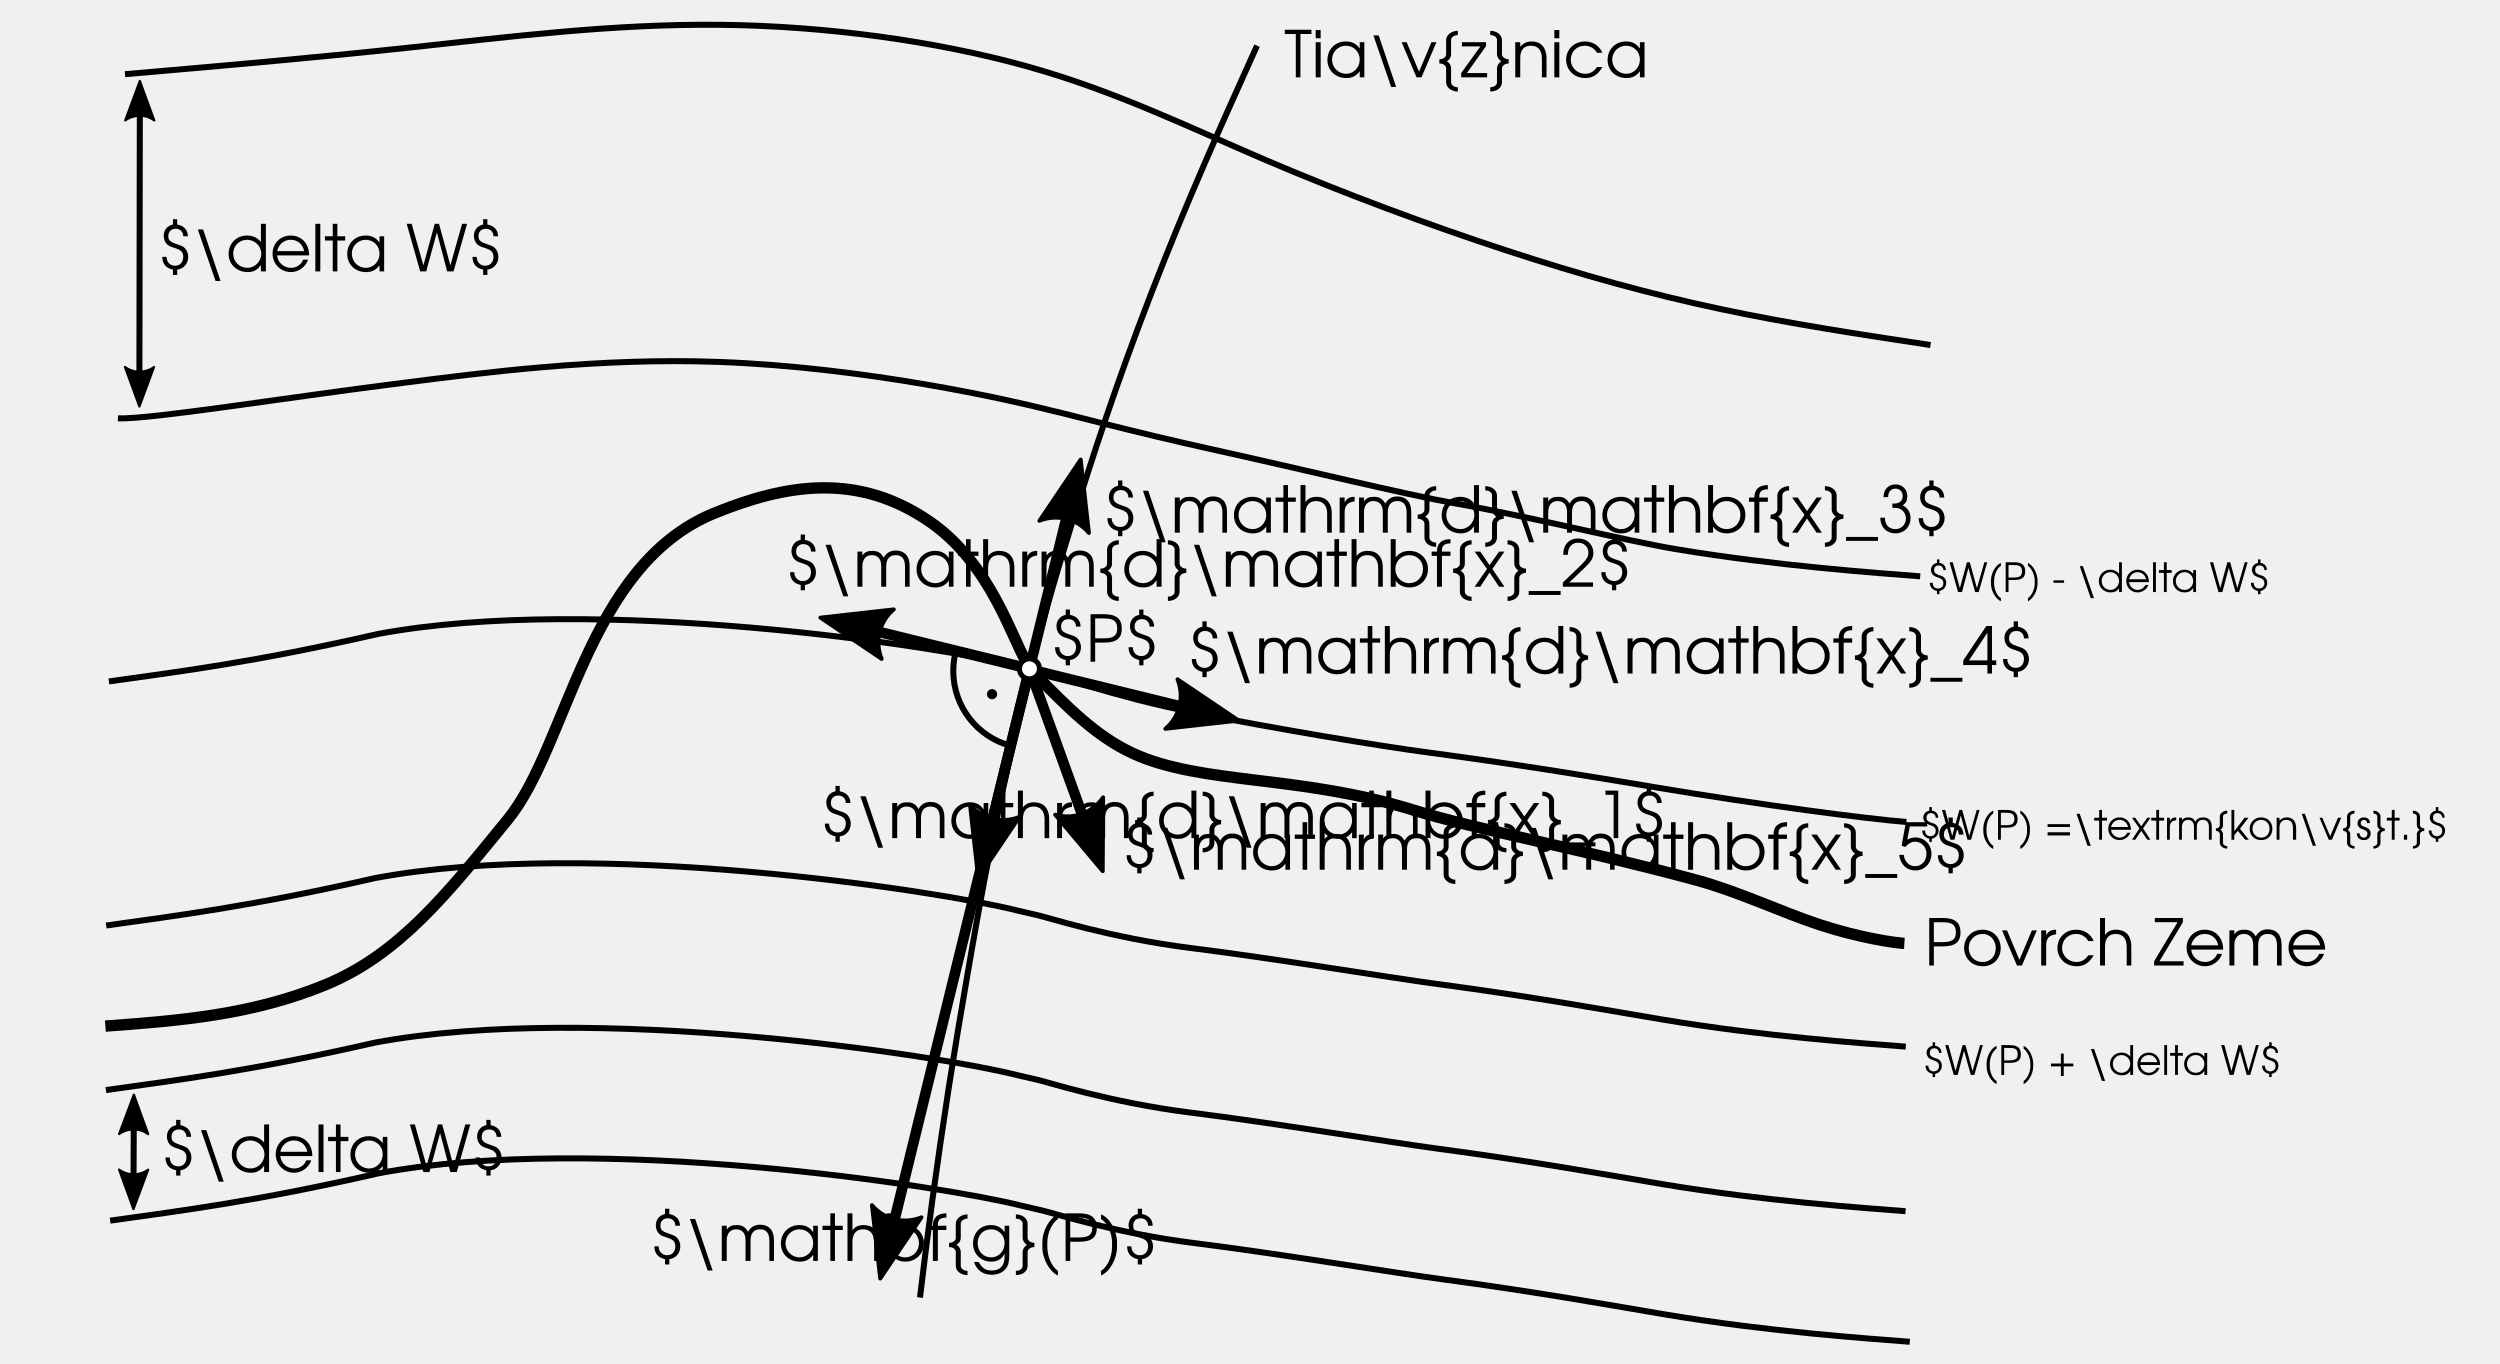
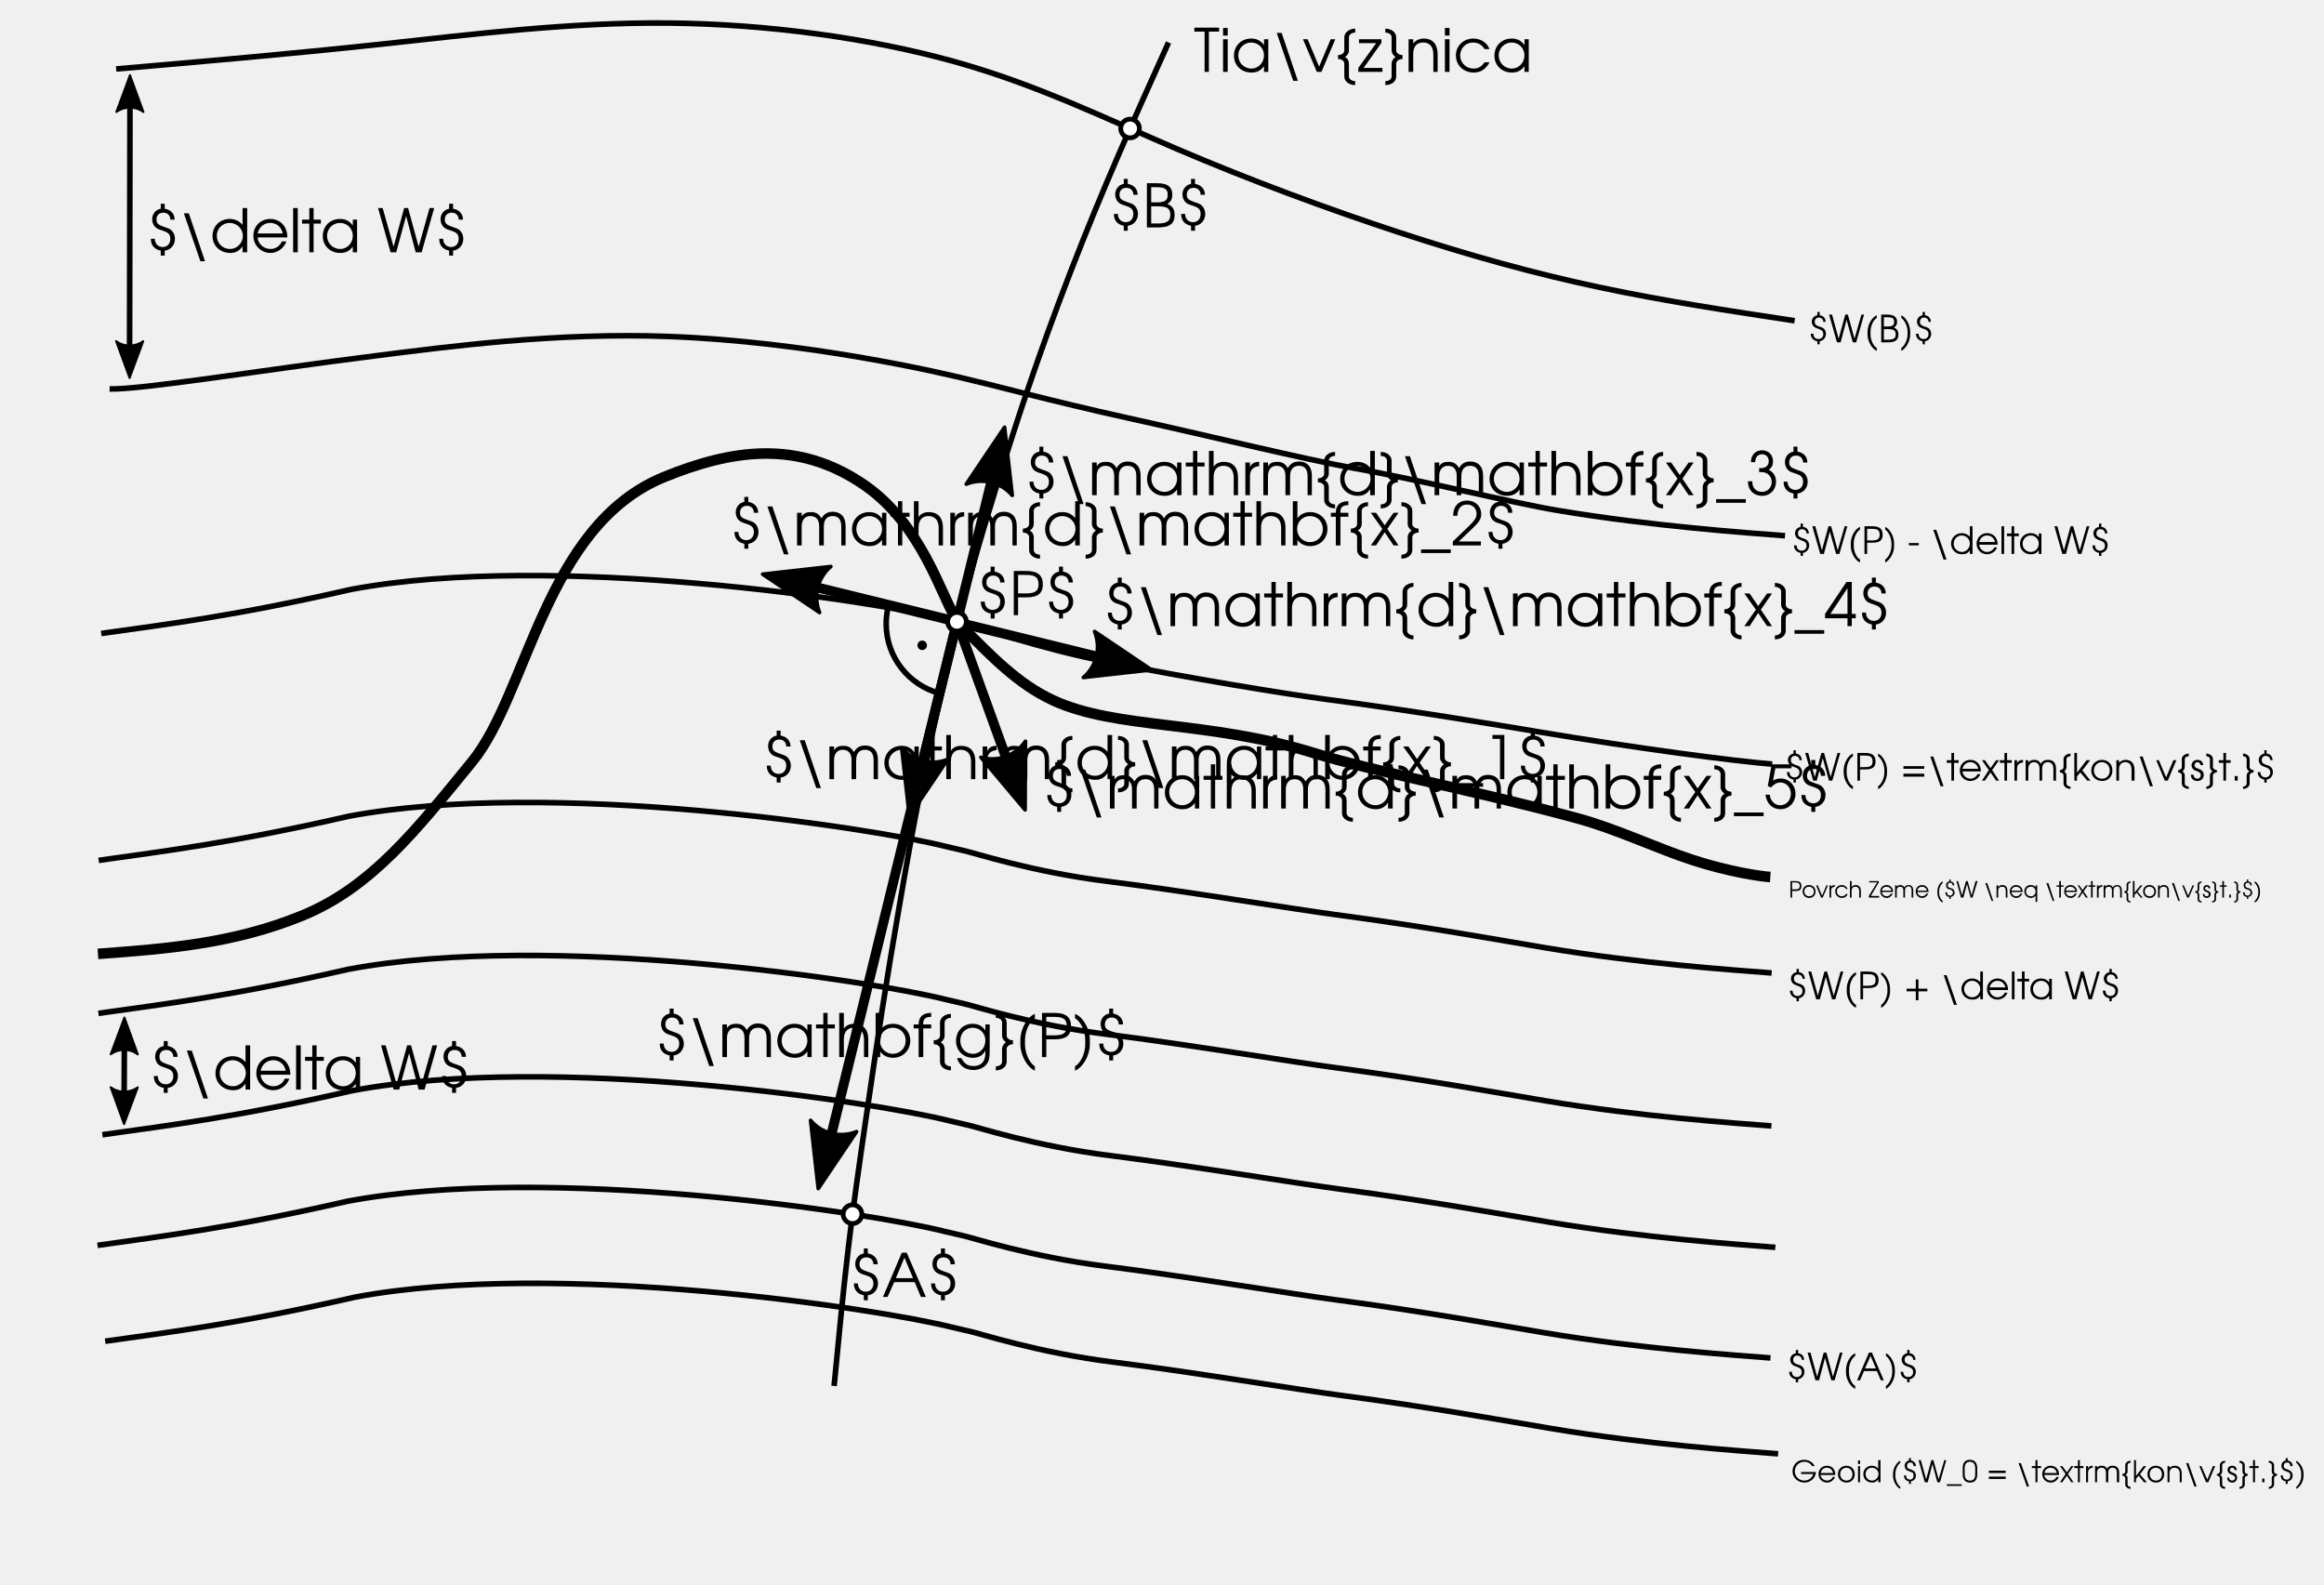
- <svg xmlns="http://www.w3.org/2000/svg" xmlns:ns1="http://www.openswatchbook.org/uri/2009/osb" width="110mm" height="60mm" viewBox="0 0 110 60" version="1.1" id="svg8">
+ <svg xmlns="http://www.w3.org/2000/svg" xmlns:ns1="http://www.openswatchbook.org/uri/2009/osb" width="110mm" height="75mm" viewBox="0 0 110 75" version="1.1" id="svg8">
  <defs id="defs2">
    <marker style="overflow:visible" id="marker7396" refX="0" refY="0" orient="auto">
      <path transform="scale(-0.6)" d="M 8.719,4.034 -2.207,0.016 8.719,-4.002 c -1.745,2.372 -1.735,5.617 -6e-7,8.035 z" style="fill:#000000;fill-opacity:1;fill-rule:evenodd;stroke:#000000;stroke-width:0.625;stroke-linejoin:round;stroke-opacity:1" id="path7394" />
    </marker>
    <marker style="overflow:visible" id="marker7240" refX="0" refY="0" orient="auto">
      <path transform="scale(-0.6)" d="M 8.719,4.034 -2.207,0.016 8.719,-4.002 c -1.745,2.372 -1.735,5.617 -6e-7,8.035 z" style="fill:#000000;fill-opacity:1;fill-rule:evenodd;stroke:#000000;stroke-width:0.625;stroke-linejoin:round;stroke-opacity:1" id="path7238" />
    </marker>
    <marker style="overflow:visible" id="marker6020" refX="0" refY="0" orient="auto">
      <path transform="scale(-0.6)" d="M 8.719,4.034 -2.207,0.016 8.719,-4.002 c -1.745,2.372 -1.735,5.617 -6e-7,8.035 z" style="fill:#000000;fill-opacity:1;fill-rule:evenodd;stroke:#000000;stroke-width:0.625;stroke-linejoin:round;stroke-opacity:1" id="path6018" />
    </marker>
    <marker style="overflow:visible" id="marker5610" refX="0" refY="0" orient="auto">
      <path transform="scale(-0.6)" d="M 8.719,4.034 -2.207,0.016 8.719,-4.002 c -1.745,2.372 -1.735,5.617 -6e-7,8.035 z" style="fill:#000000;fill-opacity:1;fill-rule:evenodd;stroke:#000000;stroke-width:0.625;stroke-linejoin:round;stroke-opacity:1" id="path5608" />
    </marker>
    <marker style="overflow:visible" id="marker3252" refX="0" refY="0" orient="auto">
      <path transform="scale(-0.6)" d="M 8.719,4.034 -2.207,0.016 8.719,-4.002 c -1.745,2.372 -1.735,5.617 -6e-7,8.035 z" style="fill:#000000;fill-opacity:1;fill-rule:evenodd;stroke:#000000;stroke-width:0.625;stroke-linejoin:round;stroke-opacity:1" id="path3250" />
    </marker>
    <marker style="overflow:visible" id="marker2928" refX="0" refY="0" orient="auto">
      <path transform="scale(-0.6)" d="M 8.719,4.034 -2.207,0.016 8.719,-4.002 c -1.745,2.372 -1.735,5.617 -6e-7,8.035 z" style="fill:#000000;fill-opacity:1;fill-rule:evenodd;stroke:#000000;stroke-width:0.625;stroke-linejoin:round;stroke-opacity:1" id="path2926" />
    </marker>
    <marker style="overflow:visible" id="marker2288" refX="0" refY="0" orient="auto">
      <path transform="scale(-0.6)" d="M 8.719,4.034 -2.207,0.016 8.719,-4.002 c -1.745,2.372 -1.735,5.617 -6e-7,8.035 z" style="fill:#000000;fill-opacity:1;fill-rule:evenodd;stroke:#000000;stroke-width:0.625;stroke-linejoin:round;stroke-opacity:1" id="path2286" />
    </marker>
    <marker style="overflow:visible" id="marker3632" refX="0" refY="0" orient="auto">
      <path transform="scale(0.6)" d="M 8.719,4.034 -2.207,0.016 8.719,-4.002 c -1.745,2.372 -1.735,5.617 -6e-7,8.035 z" style="fill:#000000;fill-opacity:1;fill-rule:evenodd;stroke:#000000;stroke-width:0.625;stroke-linejoin:round;stroke-opacity:1" id="path3630" />
    </marker>
    <marker style="overflow:visible" id="marker2202" refX="0" refY="0" orient="auto">
      <path transform="scale(-0.6)" d="M 8.719,4.034 -2.207,0.016 8.719,-4.002 c -1.745,2.372 -1.735,5.617 -6e-7,8.035 z" style="fill:#000000;fill-opacity:1;fill-rule:evenodd;stroke:#000000;stroke-width:0.625;stroke-linejoin:round;stroke-opacity:1" id="path2200" />
    </marker>
    <linearGradient id="linearGradient1205" ns1:paint="solid">
      <stop style="stop-color:#000000;stop-opacity:1;" offset="0" id="stop1203" />
    </linearGradient>
    <marker style="overflow:visible" id="marker3811" refX="0" refY="0" orient="auto">
      <path transform="scale(-0.6)" d="M 8.719,4.034 -2.207,0.016 8.719,-4.002 c -1.745,2.372 -1.735,5.617 -6e-7,8.035 z" style="fill:#000000;fill-opacity:1;fill-rule:evenodd;stroke:#000000;stroke-width:0.625;stroke-linejoin:round;stroke-opacity:1" id="path3809" />
    </marker>
    <marker style="overflow:visible" id="Arrow1Mstart" refX="0" refY="0" orient="auto">
      <path transform="matrix(0.4,0,0,0.4,4,0)" style="fill:#000000;fill-opacity:1;fill-rule:evenodd;stroke:#000000;stroke-width:1pt;stroke-opacity:1" d="M 0,0 5,-5 -12.5,0 5,5 Z" id="path2093" />
    </marker>
    <marker style="overflow:visible" id="marker1847" refX="0" refY="0" orient="auto">
      <path transform="scale(-0.6)" d="M 8.719,4.034 -2.207,0.016 8.719,-4.002 c -1.745,2.372 -1.735,5.617 -6e-7,8.035 z" style="fill:#000000;fill-opacity:1;fill-rule:evenodd;stroke:#000000;stroke-width:0.625;stroke-linejoin:round;stroke-opacity:1" id="path1845" />
    </marker>
    <marker style="overflow:visible" id="Arrow2Mstart" refX="0" refY="0" orient="auto">
      <path transform="scale(0.6)" d="M 8.719,4.034 -2.207,0.016 8.719,-4.002 c -1.745,2.372 -1.735,5.617 -6e-7,8.035 z" style="fill:#000000;fill-opacity:1;fill-rule:evenodd;stroke:#000000;stroke-width:0.625;stroke-linejoin:round;stroke-opacity:1" id="path891" />
    </marker>
    <marker style="overflow:visible" id="marker1347" refX="0" refY="0" orient="auto">
      <path transform="matrix(-0.8,0,0,-0.8,-10,0)" style="fill:#000000;fill-opacity:1;fill-rule:evenodd;stroke:#000000;stroke-width:1pt;stroke-opacity:1" d="M 0,0 5,-5 -12.5,0 5,5 Z" id="path1345" />
    </marker>
    <marker style="overflow:visible" id="marker1259" refX="0" refY="0" orient="auto">
      <path transform="scale(-0.6)" d="M 8.719,4.034 -2.207,0.016 8.719,-4.002 c -1.745,2.372 -1.735,5.617 -6e-7,8.035 z" style="fill:#000000;fill-opacity:1;fill-rule:evenodd;stroke:#000000;stroke-width:0.625;stroke-linejoin:round;stroke-opacity:1" id="path1257" />
    </marker>
    <marker style="overflow:visible" id="Arrow2Mend" refX="0" refY="0" orient="auto">
      <path transform="scale(-0.6)" d="M 8.719,4.034 -2.207,0.016 8.719,-4.002 c -1.745,2.372 -1.735,5.617 -6e-7,8.035 z" style="fill:#000000;fill-opacity:1;fill-rule:evenodd;stroke:#000000;stroke-width:0.625;stroke-linejoin:round;stroke-opacity:1" id="path894" />
    </marker>
    <marker style="overflow:visible" id="Arrow1Mend" refX="0" refY="0" orient="auto">
      <path transform="matrix(-0.4,0,0,-0.4,-4,0)" style="fill:#000000;fill-opacity:1;fill-rule:evenodd;stroke:#000000;stroke-width:1pt;stroke-opacity:1" d="M 0,0 5,-5 -12.5,0 5,5 Z" id="path876" />
    </marker>
    <marker style="overflow:visible" id="Arrow2Lend" refX="0" refY="0" orient="auto">
      <path transform="matrix(-1.1,0,0,-1.1,-1.1,0)" d="M 8.719,4.034 -2.207,0.016 8.719,-4.002 c -1.745,2.372 -1.735,5.617 -6e-7,8.035 z" style="fill:#000000;fill-opacity:1;fill-rule:evenodd;stroke:#000000;stroke-width:0.625;stroke-linejoin:round;stroke-opacity:1" id="path888" />
    </marker>
    <marker style="overflow:visible" id="Arrow1Lend" refX="0" refY="0" orient="auto">
      <path transform="matrix(-0.8,0,0,-0.8,-10,0)" style="fill:#000000;fill-opacity:1;fill-rule:evenodd;stroke:#000000;stroke-width:1pt;stroke-opacity:1" d="M 0,0 5,-5 -12.5,0 5,5 Z" id="path870" />
    </marker>
    <marker style="overflow:visible" id="marker1945-6" refX="0" refY="0" orient="auto">
      <path transform="scale(-0.6)" d="M 8.719,4.034 -2.207,0.016 8.719,-4.002 c -1.745,2.372 -1.735,5.617 -6e-7,8.035 z" style="fill:#000000;fill-opacity:1;fill-rule:evenodd;stroke:#000000;stroke-width:0.625;stroke-linejoin:round;stroke-opacity:1" id="path1943-2" />
    </marker>
    <marker style="overflow:visible" id="marker1945-1" refX="0" refY="0" orient="auto">
      <path transform="scale(-0.6)" d="M 8.719,4.034 -2.207,0.016 8.719,-4.002 c -1.745,2.372 -1.735,5.617 -6e-7,8.035 z" style="fill:#000000;fill-opacity:1;fill-rule:evenodd;stroke:#000000;stroke-width:0.625;stroke-linejoin:round;stroke-opacity:1" id="path1943-0" />
    </marker>
    <marker style="overflow:visible" id="marker1945-0" refX="0" refY="0" orient="auto">
      <path transform="scale(-0.6)" d="M 8.719,4.034 -2.207,0.016 8.719,-4.002 c -1.745,2.372 -1.735,5.617 -6e-7,8.035 z" style="fill:#000000;fill-opacity:1;fill-rule:evenodd;stroke:#000000;stroke-width:0.625;stroke-linejoin:round;stroke-opacity:1" id="path1943-8" />
    </marker>
    <marker style="overflow:visible" id="marker1847-6" refX="0" refY="0" orient="auto">
      <path transform="scale(-0.6)" d="M 8.719,4.034 -2.207,0.016 8.719,-4.002 c -1.745,2.372 -1.735,5.617 -6e-7,8.035 z" style="fill:#000000;fill-opacity:1;fill-rule:evenodd;stroke:#000000;stroke-width:0.625;stroke-linejoin:round;stroke-opacity:1" id="path1845-8" />
    </marker>
    <marker style="overflow:visible" id="marker1847-68" refX="0" refY="0" orient="auto">
      <path transform="scale(-0.6)" d="M 8.719,4.034 -2.207,0.016 8.719,-4.002 c -1.745,2.372 -1.735,5.617 -6e-7,8.035 z" style="fill:#000000;fill-opacity:1;fill-rule:evenodd;stroke:#000000;stroke-width:0.625;stroke-linejoin:round;stroke-opacity:1" id="path1845-5" />
    </marker>
    <marker style="overflow:visible" id="marker1945-3" refX="0" refY="0" orient="auto">
      <path transform="scale(-0.6)" d="M 8.719,4.034 -2.207,0.016 8.719,-4.002 c -1.745,2.372 -1.735,5.617 -6e-7,8.035 z" style="fill:#000000;fill-opacity:1;fill-rule:evenodd;stroke:#000000;stroke-width:0.625;stroke-linejoin:round;stroke-opacity:1" id="path1943-6" />
    </marker>
    <marker style="overflow:visible" id="marker1847-5" refX="0" refY="0" orient="auto">
      <path transform="scale(-0.6)" d="M 8.719,4.034 -2.207,0.016 8.719,-4.002 c -1.745,2.372 -1.735,5.617 -6e-7,8.035 z" style="fill:#000000;fill-opacity:1;fill-rule:evenodd;stroke:#000000;stroke-width:0.625;stroke-linejoin:round;stroke-opacity:1" id="path1845-3" />
    </marker>
    <marker style="overflow:visible" id="marker1847-9" refX="0" refY="0" orient="auto">
      <path transform="scale(-0.6)" d="M 8.719,4.034 -2.207,0.016 8.719,-4.002 c -1.745,2.372 -1.735,5.617 -6e-7,8.035 z" style="fill:#000000;fill-opacity:1;fill-rule:evenodd;stroke:#000000;stroke-width:0.625;stroke-linejoin:round;stroke-opacity:1" id="path1845-2" />
    </marker>
    <marker style="overflow:visible" id="marker4279-6" refX="0" refY="0" orient="auto">
      <path transform="scale(-0.6)" d="M 8.719,4.034 -2.207,0.016 8.719,-4.002 c -1.745,2.372 -1.735,5.617 -6e-7,8.035 z" style="fill:#000000;fill-opacity:1;fill-rule:evenodd;stroke:#000000;stroke-width:0.625;stroke-linejoin:round;stroke-opacity:1" id="path4277-0" />
    </marker>
    <marker style="overflow:visible" id="marker4279-2" refX="0" refY="0" orient="auto">
      <path transform="scale(-0.6)" d="M 8.719,4.034 -2.207,0.016 8.719,-4.002 c -1.745,2.372 -1.735,5.617 -6e-7,8.035 z" style="fill:#000000;fill-opacity:1;fill-rule:evenodd;stroke:#000000;stroke-width:0.625;stroke-linejoin:round;stroke-opacity:1" id="path4277-7" />
    </marker>
    <marker style="overflow:visible" id="marker4279-5" refX="0" refY="0" orient="auto">
      <path transform="scale(-0.6)" d="M 8.719,4.034 -2.207,0.016 8.719,-4.002 c -1.745,2.372 -1.735,5.617 -6e-7,8.035 z" style="fill:#000000;fill-opacity:1;fill-rule:evenodd;stroke:#000000;stroke-width:0.625;stroke-linejoin:round;stroke-opacity:1" id="path4277-04" />
    </marker>
    <marker style="overflow:visible" id="marker1259-3" refX="0" refY="0" orient="auto">
      <path transform="scale(-0.6)" d="M 8.719,4.034 -2.207,0.016 8.719,-4.002 c -1.745,2.372 -1.735,5.617 -6e-7,8.035 z" style="fill:#000000;fill-opacity:1;fill-rule:evenodd;stroke:#000000;stroke-width:0.625;stroke-linejoin:round;stroke-opacity:1" id="path1257-6" />
    </marker>
    <marker style="overflow:visible" id="marker4279-7" refX="0" refY="0" orient="auto">
      <path transform="scale(-0.6)" d="M 8.719,4.034 -2.207,0.016 8.719,-4.002 c -1.745,2.372 -1.735,5.617 -6e-7,8.035 z" style="fill:#000000;fill-opacity:1;fill-rule:evenodd;stroke:#000000;stroke-width:0.625;stroke-linejoin:round;stroke-opacity:1" id="path4277-5" />
    </marker>
    <marker style="overflow:visible" id="marker4279-3" refX="0" refY="0" orient="auto">
      <path transform="scale(-0.6)" d="M 8.719,4.034 -2.207,0.016 8.719,-4.002 c -1.745,2.372 -1.735,5.617 -6e-7,8.035 z" style="fill:#000000;fill-opacity:1;fill-rule:evenodd;stroke:#000000;stroke-width:0.625;stroke-linejoin:round;stroke-opacity:1" id="path4277-6" />
    </marker>
    <marker style="overflow:visible" id="marker4279-3-5" refX="0" refY="0" orient="auto">
      <path transform="scale(-0.6)" d="M 8.719,4.034 -2.207,0.016 8.719,-4.002 c -1.745,2.372 -1.735,5.617 -6e-7,8.035 z" style="fill:#000000;fill-opacity:1;fill-rule:evenodd;stroke:#000000;stroke-width:0.625;stroke-linejoin:round;stroke-opacity:1" id="path4277-6-3" />
    </marker>
    <marker style="overflow:visible" id="marker4279-3-5-6" refX="0" refY="0" orient="auto">
      <path transform="scale(-0.6)" d="M 8.719,4.034 -2.207,0.016 8.719,-4.002 c -1.745,2.372 -1.735,5.617 -6e-7,8.035 z" style="fill:#000000;fill-opacity:1;fill-rule:evenodd;stroke:#000000;stroke-width:0.625;stroke-linejoin:round;stroke-opacity:1" id="path4277-6-3-2" />
    </marker>
    <marker style="overflow:visible" id="marker4279-3-5-1" refX="0" refY="0" orient="auto">
      <path transform="scale(-0.6)" d="M 8.719,4.034 -2.207,0.016 8.719,-4.002 c -1.745,2.372 -1.735,5.617 -6e-7,8.035 z" style="fill:#000000;fill-opacity:1;fill-rule:evenodd;stroke:#000000;stroke-width:0.625;stroke-linejoin:round;stroke-opacity:1" id="path4277-6-3-27" />
    </marker>
    <marker style="overflow:visible" id="marker4279-1" refX="0" refY="0" orient="auto">
      <path transform="scale(-0.6)" d="M 8.719,4.034 -2.207,0.016 8.719,-4.002 c -1.745,2.372 -1.735,5.617 -6e-7,8.035 z" style="fill:#000000;fill-opacity:1;fill-rule:evenodd;stroke:#000000;stroke-width:0.625;stroke-linejoin:round;stroke-opacity:1" id="path4277-75" />
    </marker>
    <marker style="overflow:visible" id="marker4279-1-9" refX="0" refY="0" orient="auto">
      <path transform="scale(-0.6)" d="M 8.719,4.034 -2.207,0.016 8.719,-4.002 c -1.745,2.372 -1.735,5.617 -6e-7,8.035 z" style="fill:#000000;fill-opacity:1;fill-rule:evenodd;stroke:#000000;stroke-width:0.625;stroke-linejoin:round;stroke-opacity:1" id="path4277-75-9" />
    </marker>
    <marker style="overflow:visible" id="marker4279-1-0" refX="0" refY="0" orient="auto">
      <path transform="scale(-0.6)" d="M 8.719,4.034 -2.207,0.016 8.719,-4.002 c -1.745,2.372 -1.735,5.617 -6e-7,8.035 z" style="fill:#000000;fill-opacity:1;fill-rule:evenodd;stroke:#000000;stroke-width:0.625;stroke-linejoin:round;stroke-opacity:1" id="path4277-75-6" />
    </marker>
    <marker style="overflow:visible" id="marker2288-9" refX="0" refY="0" orient="auto">
      <path transform="scale(-0.6)" d="M 8.719,4.034 -2.207,0.016 8.719,-4.002 c -1.745,2.372 -1.735,5.617 -6e-7,8.035 z" style="fill:#000000;fill-opacity:1;fill-rule:evenodd;stroke:#000000;stroke-width:0.625;stroke-linejoin:round;stroke-opacity:1" id="path2286-9" />
    </marker>
    <marker style="overflow:visible" id="marker3252-0" refX="0" refY="0" orient="auto">
      <path transform="scale(-0.6)" d="M 8.719,4.034 -2.207,0.016 8.719,-4.002 c -1.745,2.372 -1.735,5.617 -6e-7,8.035 z" style="fill:#000000;fill-opacity:1;fill-rule:evenodd;stroke:#000000;stroke-width:0.625;stroke-linejoin:round;stroke-opacity:1" id="path3250-6" />
    </marker>
    <marker style="overflow:visible" id="marker3252-9" refX="0" refY="0" orient="auto">
      <path transform="scale(-0.6)" d="M 8.719,4.034 -2.207,0.016 8.719,-4.002 c -1.745,2.372 -1.735,5.617 -6e-7,8.035 z" style="fill:#000000;fill-opacity:1;fill-rule:evenodd;stroke:#000000;stroke-width:0.625;stroke-linejoin:round;stroke-opacity:1" id="path3250-2" />
    </marker>
    <marker style="overflow:visible" id="marker3632-7" refX="0" refY="0" orient="auto">
      <path transform="scale(0.6)" d="M 8.719,4.034 -2.207,0.016 8.719,-4.002 c -1.745,2.372 -1.735,5.617 -6e-7,8.035 z" style="fill:#000000;fill-opacity:1;fill-rule:evenodd;stroke:#000000;stroke-width:0.625;stroke-linejoin:round;stroke-opacity:1" id="path3630-7" />
    </marker>
    <marker style="overflow:visible" id="marker3252-9-9" refX="0" refY="0" orient="auto">
      <path transform="scale(-0.6)" d="M 8.719,4.034 -2.207,0.016 8.719,-4.002 c -1.745,2.372 -1.735,5.617 -6e-7,8.035 z" style="fill:#000000;fill-opacity:1;fill-rule:evenodd;stroke:#000000;stroke-width:0.625;stroke-linejoin:round;stroke-opacity:1" id="path3250-2-7" />
    </marker>
    <marker style="overflow:visible" id="marker3252-09" refX="0" refY="0" orient="auto">
      <path transform="scale(-0.6)" d="M 8.719,4.034 -2.207,0.016 8.719,-4.002 c -1.745,2.372 -1.735,5.617 -6e-7,8.035 z" style="fill:#000000;fill-opacity:1;fill-rule:evenodd;stroke:#000000;stroke-width:0.625;stroke-linejoin:round;stroke-opacity:1" id="path3250-9" />
    </marker>
  </defs>
  <g id="layer1" style="display:inline;mix-blend-mode:normal">
    <text xml:space="preserve" style="font-style:normal;font-variant:normal;font-weight:normal;font-stretch:normal;font-size:10.583px;line-height:1.25;font-family:Karumbi;-inkscape-font-specification:Karumbi;letter-spacing:0px;word-spacing:0px;fill:#000000;fill-opacity:1;stroke:none;stroke-width:0.265" x="33.116" y="33.907" id="text2175">
      <tspan id="tspan2173" x="33.116" y="33.907" style="stroke-width:0.265" />
    </text>
    <path style="fill:none;stroke:#000000;stroke-width:0.265;stroke-linecap:butt;stroke-linejoin:miter;stroke-miterlimit:4;stroke-dasharray:none;stroke-opacity:1" d="m 4.79,29.984 c 3.162,-0.445 6.384,-0.841 11.834,-2.088 9.521,-1.784 24.845,0.556 28.278,1.433 m 0.811,0.187 c 0.447,0.087 3.22,1.125 6.774,1.828 3.849,0.761 8.251,1.486 10.326,1.761 4.229,0.561 7.911,1.182 10.107,1.55 4.539,0.759 9.196,1.373 10.962,1.512" id="path1444" />
    <path style="fill:none;fill-opacity:1;stroke:#000000;stroke-width:0.5;stroke-linecap:butt;stroke-linejoin:miter;stroke-miterlimit:4;stroke-dasharray:none;stroke-opacity:1" d="m 4.636,45.149 c 3.207,-0.238 6.414,-0.476 9.677,-1.816 3.263,-1.34 5.38,-4.034 8.03,-7.278 2.65,-3.244 3.449,-11.147 9.063,-13.465 3.207,-1.31 6.358,-1.815 9.527,0.381 2.675,1.854 3.629,5.22 4.233,6.154 m 0.432,0.603 c 1.321,1.321 2.586,2.656 4.258,3.424 3.004,1.381 7.321,0.933 12.323,2.488 2.815,0.875 7.519,1.739 12.48,3.091 1.859,0.506 3.752,1.416 5.42,1.962 1.791,0.586 3.305,0.792 3.714,0.817" id="path1448" />
    <path style="fill:none;stroke:#000000;stroke-width:0.465;stroke-linecap:butt;stroke-linejoin:miter;stroke-miterlimit:4;stroke-dasharray:none;stroke-opacity:1;marker-end:url(#marker4279-1-9)" d="m 45.382,29.109 c 0,0 -6.51,26.548 -6.51,26.548" id="path1195" />
    <circle style="display:inline;mix-blend-mode:normal;fill:#000000;fill-opacity:1;stroke:#000000;stroke-width:0.25;stroke-linecap:butt;stroke-linejoin:round;stroke-miterlimit:4;stroke-dasharray:none;stroke-dashoffset:0;stroke-opacity:1" id="path9634-5" cx="43.65" cy="30.544" r="0.102" />
    <path id="path3911" style="fill:none;fill-opacity:0.1;fill-rule:evenodd;stroke:#000000;stroke-width:0.265;stroke-linecap:round;stroke-linejoin:bevel;stroke-miterlimit:4;stroke-dasharray:none;stroke-dashoffset:0;stroke-opacity:1;paint-order:fill markers stroke" d="m 44.473,32.818 c -1.456,-0.387 -2.528,-1.715 -2.528,-3.292 0,-0.221 0.021,-0.436 0.061,-0.645" />
    <path style="display:inline;mix-blend-mode:normal;fill:none;stroke:#000000;stroke-width:0.265;stroke-linecap:butt;stroke-linejoin:miter;stroke-miterlimit:4;stroke-dasharray:none;stroke-opacity:1" d="m 5.188,18.409 c 1.503,0.04 7.157,-0.885 12.583,-1.568 3.368,-0.424 8.52,-1.119 13.917,-0.914 6.447,0.245 12.702,1.66 14.571,2.137 m 0,0 c 0.447,0.087 3.575,0.937 7.123,1.719 3.575,0.788 8.551,1.996 10.613,2.36 3.203,0.565 7.528,1.648 9.724,2.015 4.539,0.759 9.006,1.061 10.771,1.2" id="path1444-4-4-8" />
-     <path style="fill:none;stroke:#000000;stroke-width:0.265px;stroke-linecap:butt;stroke-linejoin:miter;stroke-opacity:1" d="m 55.31,2.011 c -1.628,3.608 -3.086,6.84 -4.653,10.891 -1.567,4.051 -2.584,7.184 -3.487,10.106 -0.904,2.923 -1.375,4.62 -1.916,6.823 -0.541,2.203 -1.124,4.81 -1.588,7.1 -0.464,2.29 -0.808,4.262 -1.104,5.987 -0.297,1.725 -0.546,3.203 -0.805,4.865 -0.259,1.661 -0.528,3.506 -0.743,5.088 -0.215,1.582 -0.375,2.902 -0.535,4.221" id="path1666" />
+     <path style="fill:none;stroke:#000000;stroke-width:0.265px;stroke-linecap:butt;stroke-linejoin:miter;stroke-opacity:1" d="m 55.31,2.011 c -1.628,3.608 -3.086,6.84 -4.653,10.891 -1.567,4.051 -2.584,7.184 -3.487,10.106 -0.904,2.923 -1.375,4.62 -1.916,6.823 -0.541,2.203 -1.124,4.81 -1.588,7.1 -0.464,2.29 -0.808,4.262 -1.104,5.987 -0.297,1.725 -0.546,3.203 -0.805,4.865 -0.259,1.661 -0.528,3.506 -0.801,5.379 -0.273,1.873 -0.55,3.775 -0.797,5.853 -0.247,2.078 -0.463,4.33 -0.679,6.583" id="path1666" />
    <path style="fill:none;stroke:#000000;stroke-width:0.465;stroke-linecap:butt;stroke-linejoin:miter;stroke-miterlimit:4;stroke-dasharray:none;stroke-opacity:1;marker-end:url(#marker2288)" d="m 45.296,29.428 c 0,0 -8.599,-2.109 -8.599,-2.109" id="path2282" />
    <path style="fill:none;stroke:#000000;stroke-width:0.465;stroke-linecap:butt;stroke-linejoin:miter;stroke-miterlimit:4;stroke-dasharray:none;stroke-opacity:1;marker-end:url(#marker3252)" d="m 45.296,29.428 c 0,0 3.01,8.326 3.01,8.326" id="path3246" />
    <path style="display:inline;mix-blend-mode:normal;fill:none;stroke:#000000;stroke-width:0.265;stroke-linecap:butt;stroke-linejoin:miter;stroke-miterlimit:4;stroke-dasharray:none;stroke-opacity:1;marker-start:url(#marker3632);marker-end:url(#marker3252-9)" d="m 5.89,48.514 c 0,0 -0.019,4.337 -0.019,4.337" id="path3246-1" />
    <path style="display:inline;mix-blend-mode:normal;fill:none;stroke:#000000;stroke-width:0.265;stroke-linecap:butt;stroke-linejoin:miter;stroke-miterlimit:4;stroke-dasharray:none;stroke-opacity:1;marker-start:url(#marker3632-7);marker-end:url(#marker3252-9-9)" d="m 6.154,3.912 c 0,0 -0.022,13.624 -0.022,13.624" id="path3246-1-6" />
    <path style="fill:none;stroke:#000000;stroke-width:0.465;stroke-linecap:butt;stroke-linejoin:miter;stroke-miterlimit:4;stroke-dasharray:none;stroke-opacity:1;marker-end:url(#marker5610)" d="m 45.296,29.428 c 0,0 -2.111,8.608 -2.111,8.608" id="path5604" />
    <path style="fill:none;stroke:#000000;stroke-width:0.265px;stroke-linecap:butt;stroke-linejoin:miter;stroke-opacity:1" d="M 5.499,3.264 C 9.603,2.91 13.706,2.556 18.048,2.09 22.39,1.623 26.972,1.044 31.673,1.091 c 4.701,0.048 9.522,0.722 13.454,1.812 3.932,1.09 7.17,2.69 10.596,4.154 3.426,1.464 7.137,2.841 10.505,3.946 3.369,1.105 6.395,1.94 9.457,2.591 3.062,0.651 6.16,1.12 9.258,1.588" id="path6556" />
    <path style="display:inline;mix-blend-mode:normal;fill:none;stroke:#000000;stroke-width:0.265;stroke-linecap:butt;stroke-linejoin:miter;stroke-miterlimit:4;stroke-dasharray:none;stroke-opacity:1" d="m 4.67,40.723 c 3.162,-0.445 6.384,-0.841 11.834,-2.088 9.521,-1.784 24.845,0.556 28.278,1.433 l 0.811,0.187 c 0.447,0.087 3.225,1.012 6.82,1.46 3.632,0.453 8.753,1.306 10.829,1.581 4.229,0.561 7.705,1.196 9.902,1.563 4.539,0.759 8.946,1.054 10.711,1.193" id="path1444-4" />
    <path style="display:inline;mix-blend-mode:normal;fill:none;stroke:#000000;stroke-width:0.265;stroke-linecap:butt;stroke-linejoin:miter;stroke-miterlimit:4;stroke-dasharray:none;stroke-opacity:1" d="m 4.659,47.964 c 3.162,-0.445 6.384,-0.841 11.834,-2.088 9.521,-1.784 24.845,0.556 28.278,1.433 l 0.811,0.187 c 0.447,0.087 3.225,1.012 6.82,1.46 3.632,0.453 8.753,1.306 10.829,1.581 4.229,0.561 7.705,1.196 9.902,1.563 4.539,0.759 8.946,1.054 10.711,1.193" id="path1444-4-4" />
    <path style="display:inline;mix-blend-mode:normal;fill:none;stroke:#000000;stroke-width:0.265;stroke-linecap:butt;stroke-linejoin:miter;stroke-miterlimit:4;stroke-dasharray:none;stroke-opacity:1" d="m 4.846,53.709 c 3.162,-0.445 6.384,-0.841 11.834,-2.088 9.521,-1.784 24.845,0.556 28.278,1.433 l 0.811,0.187 c 0.447,0.087 3.225,1.012 6.82,1.46 3.632,0.453 8.753,1.306 10.829,1.581 4.229,0.561 7.705,1.196 9.902,1.563 4.539,0.759 8.946,1.054 10.711,1.193" id="path1444-4-4-9" />
    <path style="fill:none;stroke:#000000;stroke-width:0.465;stroke-linecap:butt;stroke-linejoin:miter;stroke-miterlimit:4;stroke-dasharray:none;stroke-opacity:1;marker-end:url(#marker7240)" d="m 45.305,29.453 c 0,0 8.599,2.109 8.599,2.109" id="path6860" />
    <path style="fill:none;stroke:#000000;stroke-width:0.465;stroke-linecap:butt;stroke-linejoin:miter;stroke-miterlimit:4;stroke-dasharray:none;stroke-opacity:1;marker-end:url(#marker7396)" d="m 45.296,29.428 c 0,0 2.111,-8.608 2.111,-8.608" id="path7390" />
    <circle style="display:inline;mix-blend-mode:normal;fill:#ffffff;fill-opacity:1;stroke:#000000;stroke-width:0.45;stroke-linecap:round;stroke-linejoin:round;stroke-miterlimit:4;stroke-dasharray:none;stroke-opacity:1;paint-order:stroke fill markers" id="path2037-4" cx="45.296" cy="29.428" r="0.33" />
+     <path style="display:inline;mix-blend-mode:normal;fill:none;stroke:#000000;stroke-width:0.265;stroke-linecap:butt;stroke-linejoin:miter;stroke-miterlimit:4;stroke-dasharray:none;stroke-opacity:1" d="m 4.615,58.944 c 3.162,-0.445 6.384,-0.841 11.834,-2.088 9.521,-1.784 24.845,0.556 28.278,1.433 l 0.811,0.187 c 0.447,0.087 3.225,1.012 6.82,1.46 3.632,0.453 8.753,1.306 10.829,1.581 4.229,0.561 7.705,1.196 9.902,1.563 4.539,0.759 8.946,1.054 10.711,1.193" id="path1444-4-4-9-1" />
+     <path style="display:inline;mix-blend-mode:normal;fill:none;stroke:#000000;stroke-width:0.265;stroke-linecap:butt;stroke-linejoin:miter;stroke-miterlimit:4;stroke-dasharray:none;stroke-opacity:1" d="m 4.977,63.482 c 3.162,-0.445 6.384,-0.841 11.834,-2.088 9.521,-1.784 24.845,0.556 28.278,1.433 l 0.811,0.187 c 0.447,0.087 3.225,1.012 6.82,1.46 3.632,0.453 8.753,1.306 10.829,1.581 4.229,0.561 7.705,1.196 9.902,1.563 4.539,0.759 8.946,1.054 10.711,1.193" id="path1444-4-4-9-1-3" />
+     <circle style="display:inline;mix-blend-mode:normal;fill:#ffffff;fill-opacity:1;stroke:#000000;stroke-width:0.45;stroke-linecap:round;stroke-linejoin:round;stroke-miterlimit:4;stroke-dasharray:none;stroke-opacity:1;paint-order:stroke fill markers" id="path2037-4-6" cx="53.489" cy="6.082" r="0.33" />
+     <circle style="display:inline;mix-blend-mode:normal;fill:#ffffff;fill-opacity:1;stroke:#000000;stroke-width:0.45;stroke-linecap:round;stroke-linejoin:round;stroke-miterlimit:4;stroke-dasharray:none;stroke-opacity:1;paint-order:stroke fill markers" id="path2037-4-6-8" cx="40.352" cy="57.469" r="0.33" />
  </g>
  <g id="layer3" style="display:inline" />
  <g id="layer2" style="display:inline">
    <text xml:space="preserve" style="font-size:1.764px;line-height:1.25;font-family:'TeX Gyre Adventor';-inkscape-font-specification:'TeX Gyre Adventor, Normal';letter-spacing:0px;word-spacing:0px;display:inline;stroke-width:0.265" x="84.453" y="36.949" id="text3665-0-8">
      <tspan x="84.453" y="36.949" style="font-style:normal;font-variant:normal;font-weight:normal;font-stretch:normal;font-size:1.764px;font-family:'TeX Gyre Adventor';-inkscape-font-specification:'TeX Gyre Adventor';stroke-width:0.265" id="tspan1508-8">$W(P) =\textrm{kon\v{s}t.}$</tspan>
    </text>
    <text xml:space="preserve" style="font-size:2.822px;line-height:1.25;font-family:'TeX Gyre Adventor';-inkscape-font-specification:'TeX Gyre Adventor, Normal';letter-spacing:0px;word-spacing:0px;display:inline;stroke-width:0.265" x="46.204" y="29.117" id="text3665-0-1">
      <tspan x="46.204" y="29.117" style="font-style:normal;font-variant:normal;font-weight:normal;font-stretch:normal;font-size:2.822px;font-family:'TeX Gyre Adventor';-inkscape-font-specification:'TeX Gyre Adventor';stroke-width:0.265" id="tspan1508-6">$P$</tspan>
    </text>
-     <text xml:space="preserve" style="font-size:2.822px;line-height:1.25;font-family:'TeX Gyre Adventor';-inkscape-font-specification:'TeX Gyre Adventor, Normal';letter-spacing:0px;word-spacing:0px;display:inline;stroke-width:0.265" x="84.667" y="42.484" id="text3665-0-8-3">
-       <tspan x="84.667" y="42.484" style="font-style:normal;font-variant:normal;font-weight:normal;font-stretch:normal;font-size:2.822px;font-family:'TeX Gyre Adventor';-inkscape-font-specification:'TeX Gyre Adventor';stroke-width:0.265" id="tspan1508-8-3">Povrch Zeme</tspan>
-     </text>
-     <text xml:space="preserve" style="font-size:2.822px;line-height:1.25;font-family:'TeX Gyre Adventor';-inkscape-font-specification:'TeX Gyre Adventor, Normal';letter-spacing:0px;word-spacing:0px;display:inline;stroke-width:0.265" x="28.573" y="55.48" id="text3665-0-1-5">
-       <tspan x="28.573" y="55.48" style="font-style:normal;font-variant:normal;font-weight:normal;font-stretch:normal;font-size:2.822px;font-family:'TeX Gyre Adventor';-inkscape-font-specification:'TeX Gyre Adventor';stroke-width:0.265" id="tspan1508-6-4">$\mathbf{g}(P)$</tspan>
+     <text xml:space="preserve" style="font-size:1.058px;line-height:1.25;font-family:'TeX Gyre Adventor';-inkscape-font-specification:'TeX Gyre Adventor, Normal';letter-spacing:0px;word-spacing:0px;display:inline;stroke-width:0.265" x="84.667" y="42.484" id="text3665-0-8-3">
+       <tspan x="84.667" y="42.484" style="font-style:normal;font-variant:normal;font-weight:normal;font-stretch:normal;font-size:1.058px;font-family:'TeX Gyre Adventor';-inkscape-font-specification:'TeX Gyre Adventor';stroke-width:0.265" id="tspan1508-8-3">Povrch Zeme ($W \neq \textrm{kon\v{s}t.}$)</tspan>
+     </text>
+     <text xml:space="preserve" style="font-size:2.822px;line-height:1.25;font-family:'TeX Gyre Adventor';-inkscape-font-specification:'TeX Gyre Adventor, Normal';letter-spacing:0px;word-spacing:0px;display:inline;stroke-width:0.265" x="31.008" y="50.037" id="text3665-0-1-5">
+       <tspan x="31.008" y="50.037" style="font-style:normal;font-variant:normal;font-weight:normal;font-stretch:normal;font-size:2.822px;font-family:'TeX Gyre Adventor';-inkscape-font-specification:'TeX Gyre Adventor';stroke-width:0.265" id="tspan1508-6-4">$\mathbf{g}(P)$</tspan>
    </text>
    <text xml:space="preserve" style="font-size:2.822px;line-height:1.25;font-family:'TeX Gyre Adventor';-inkscape-font-specification:'TeX Gyre Adventor, Normal';letter-spacing:0px;word-spacing:0px;display:inline;stroke-width:0.265" x="56.516" y="3.402" id="text3665-0-8-3-2">
      <tspan x="56.516" y="3.402" style="font-style:normal;font-variant:normal;font-weight:normal;font-stretch:normal;font-size:2.822px;font-family:'TeX Gyre Adventor';-inkscape-font-specification:'TeX Gyre Adventor';stroke-width:0.265" id="tspan1508-8-3-1">Tia\v{z}nica</tspan>
    </text>
    <text xml:space="preserve" style="font-size:2.822px;line-height:1.25;font-family:'TeX Gyre Adventor';-inkscape-font-specification:'TeX Gyre Adventor, Normal';letter-spacing:0px;word-spacing:0px;display:inline;stroke-width:0.265" x="49.35" y="38.269" id="text3665-0-1-5-9-0">
      <tspan x="49.35" y="38.269" style="font-style:normal;font-variant:normal;font-weight:normal;font-stretch:normal;font-size:2.822px;font-family:'TeX Gyre Adventor';-inkscape-font-specification:'TeX Gyre Adventor';stroke-width:0.265" id="tspan1508-6-4-9-8">$\mathrm{d}\mathbf{x}_5$</tspan>
    </text>
    <text xml:space="preserve" style="font-size:2.822px;line-height:1.25;font-family:'TeX Gyre Adventor';-inkscape-font-specification:'TeX Gyre Adventor, Normal';letter-spacing:0px;word-spacing:0px;display:inline;stroke-width:0.265" x="34.542" y="25.817" id="text3665-0-1-5-9-0-9">
      <tspan x="34.542" y="25.817" style="font-style:normal;font-variant:normal;font-weight:normal;font-stretch:normal;font-size:2.822px;font-family:'TeX Gyre Adventor';-inkscape-font-specification:'TeX Gyre Adventor';stroke-width:0.265" id="tspan1508-6-4-9-8-3">$\mathrm{d}\mathbf{x}_2$</tspan>
    </text>
    <text xml:space="preserve" style="font-size:2.822px;line-height:1.25;font-family:'TeX Gyre Adventor';-inkscape-font-specification:'TeX Gyre Adventor, Normal';letter-spacing:0px;word-spacing:0px;display:inline;stroke-width:0.265" x="48.507" y="23.436" id="text3665-0-1-5-9-0-9-1">
      <tspan x="48.507" y="23.436" style="font-style:normal;font-variant:normal;font-weight:normal;font-stretch:normal;font-size:2.822px;font-family:'TeX Gyre Adventor';-inkscape-font-specification:'TeX Gyre Adventor';stroke-width:0.265" id="tspan1508-6-4-9-8-3-4">$\mathrm{d}\mathbf{x}_3$</tspan>
    </text>
    <text xml:space="preserve" style="font-size:2.822px;line-height:1.25;font-family:'TeX Gyre Adventor';-inkscape-font-specification:'TeX Gyre Adventor, Normal';letter-spacing:0px;word-spacing:0px;display:inline;stroke-width:0.265" x="6.921" y="11.943" id="text3665-0-1-5-2">
      <tspan x="6.921" y="11.943" style="font-style:normal;font-variant:normal;font-weight:normal;font-stretch:normal;font-size:2.822px;font-family:'TeX Gyre Adventor';-inkscape-font-specification:'TeX Gyre Adventor';stroke-width:0.265" id="tspan1508-6-4-7">$\delta W$</tspan>
    </text>
    <text xml:space="preserve" style="font-size:2.822px;line-height:1.25;font-family:'TeX Gyre Adventor';-inkscape-font-specification:'TeX Gyre Adventor, Normal';letter-spacing:0px;word-spacing:0px;display:inline;stroke-width:0.265" x="7.063" y="51.571" id="text3665-0-1-5-2-5">
      <tspan x="7.063" y="51.571" style="font-style:normal;font-variant:normal;font-weight:normal;font-stretch:normal;font-size:2.822px;font-family:'TeX Gyre Adventor';-inkscape-font-specification:'TeX Gyre Adventor';stroke-width:0.265" id="tspan1508-6-4-7-8">$\delta W$</tspan>
    </text>
    <text xml:space="preserve" style="font-size:2.822px;line-height:1.25;font-family:'TeX Gyre Adventor';-inkscape-font-specification:'TeX Gyre Adventor, Normal';letter-spacing:0px;word-spacing:0px;display:inline;stroke-width:0.265" x="36.074" y="36.88" id="text3665-0-1-5-9-0-4">
      <tspan x="36.074" y="36.88" style="font-style:normal;font-variant:normal;font-weight:normal;font-stretch:normal;font-size:2.822px;font-family:'TeX Gyre Adventor';-inkscape-font-specification:'TeX Gyre Adventor';stroke-width:0.265" id="tspan1508-6-4-9-8-5">$\mathrm{d}\mathbf{x}_1$</tspan>
    </text>
-     <text xml:space="preserve" style="font-size:1.764px;line-height:1.25;font-family:'TeX Gyre Adventor';-inkscape-font-specification:'TeX Gyre Adventor, Normal';letter-spacing:0px;word-spacing:0px;display:inline;stroke-width:0.265" x="84.79" y="26.049" id="text3665-0-8-5">
-       <tspan x="84.79" y="26.049" style="font-style:normal;font-variant:normal;font-weight:normal;font-stretch:normal;font-size:1.764px;font-family:'TeX Gyre Adventor';-inkscape-font-specification:'TeX Gyre Adventor';stroke-width:0.265" id="tspan1508-8-32">$W(P) - \delta W$</tspan>
+     <text xml:space="preserve" style="font-size:1.764px;line-height:1.25;font-family:'TeX Gyre Adventor';-inkscape-font-specification:'TeX Gyre Adventor, Normal';letter-spacing:0px;word-spacing:0px;display:inline;stroke-width:0.265" x="84.79" y="26.219" id="text3665-0-8-5">
+       <tspan x="84.79" y="26.219" style="font-style:normal;font-variant:normal;font-weight:normal;font-stretch:normal;font-size:1.764px;font-family:'TeX Gyre Adventor';-inkscape-font-specification:'TeX Gyre Adventor';stroke-width:0.265" id="tspan1508-8-32">$W(P) - \delta W$</tspan>
    </text>
    <text xml:space="preserve" style="font-size:1.764px;line-height:1.25;font-family:'TeX Gyre Adventor';-inkscape-font-specification:'TeX Gyre Adventor, Normal';letter-spacing:0px;word-spacing:0px;display:inline;stroke-width:0.265" x="84.599" y="47.296" id="text3665-0-8-5-1">
      <tspan x="84.599" y="47.296" style="font-style:normal;font-variant:normal;font-weight:normal;font-stretch:normal;font-size:1.764px;font-family:'TeX Gyre Adventor';-inkscape-font-specification:'TeX Gyre Adventor';stroke-width:0.265" id="tspan1508-8-32-9">$W(P) + \delta W$</tspan>
    </text>
    <text xml:space="preserve" style="font-size:2.822px;line-height:1.25;font-family:'TeX Gyre Adventor';-inkscape-font-specification:'TeX Gyre Adventor, Normal';letter-spacing:0px;word-spacing:0px;display:inline;stroke-width:0.265" x="52.22" y="29.638" id="text3665-0-1-5-9-0-3">
      <tspan x="52.22" y="29.638" style="font-style:normal;font-variant:normal;font-weight:normal;font-stretch:normal;font-size:2.822px;font-family:'TeX Gyre Adventor';-inkscape-font-specification:'TeX Gyre Adventor';stroke-width:0.265" id="tspan1508-6-4-9-8-6">$\mathrm{d}\mathbf{x}_4$</tspan>
    </text>
+     <text xml:space="preserve" style="font-size:2.822px;line-height:1.25;font-family:'TeX Gyre Adventor';-inkscape-font-specification:'TeX Gyre Adventor, Normal';letter-spacing:0px;word-spacing:0px;display:inline;stroke-width:0.265" x="52.502" y="10.767" id="text3665-0-1-9">
+       <tspan x="52.502" y="10.767" style="font-style:normal;font-variant:normal;font-weight:normal;font-stretch:normal;font-size:2.822px;font-family:'TeX Gyre Adventor';-inkscape-font-specification:'TeX Gyre Adventor';stroke-width:0.265" id="tspan1508-6-9">$B$</tspan>
+     </text>
+     <text xml:space="preserve" style="font-size:2.822px;line-height:1.25;font-family:'TeX Gyre Adventor';-inkscape-font-specification:'TeX Gyre Adventor, Normal';letter-spacing:0px;word-spacing:0px;display:inline;stroke-width:0.265" x="40.199" y="61.387" id="text3665-0-1-9-0">
+       <tspan x="40.199" y="61.387" style="font-style:normal;font-variant:normal;font-weight:normal;font-stretch:normal;font-size:2.822px;font-family:'TeX Gyre Adventor';-inkscape-font-specification:'TeX Gyre Adventor';stroke-width:0.265" id="tspan1508-6-9-8">$A$</tspan>
+     </text>
+     <text xml:space="preserve" style="font-size:1.411px;line-height:1.25;font-family:'TeX Gyre Adventor';-inkscape-font-specification:'TeX Gyre Adventor, Normal';letter-spacing:0px;word-spacing:0px;display:inline;stroke-width:0.265" x="84.78" y="70.156" id="text3665-0-8-3-0">
+       <tspan x="84.78" y="70.156" style="font-style:normal;font-variant:normal;font-weight:normal;font-stretch:normal;font-size:1.411px;font-family:'TeX Gyre Adventor';-inkscape-font-specification:'TeX Gyre Adventor';stroke-width:0.265" id="tspan1508-8-3-9">Geoid ($W_0 = \textrm{kon\v{s}t.}$)</tspan>
+     </text>
+     <text xml:space="preserve" style="font-size:1.764px;line-height:1.25;font-family:'TeX Gyre Adventor';-inkscape-font-specification:'TeX Gyre Adventor, Normal';letter-spacing:0px;word-spacing:0px;display:inline;stroke-width:0.265" x="85.581" y="16.201" id="text3665-0-8-5-1-8">
+       <tspan x="85.581" y="16.201" style="font-style:normal;font-variant:normal;font-weight:normal;font-stretch:normal;font-size:1.764px;font-family:'TeX Gyre Adventor';-inkscape-font-specification:'TeX Gyre Adventor';stroke-width:0.265" id="tspan1508-8-32-9-8">$W(B)$</tspan>
+     </text>
+     <text xml:space="preserve" style="font-size:1.764px;line-height:1.25;font-family:'TeX Gyre Adventor';-inkscape-font-specification:'TeX Gyre Adventor, Normal';letter-spacing:0px;word-spacing:0px;display:inline;stroke-width:0.265" x="84.563" y="65.332" id="text3665-0-8-5-1-8-8">
+       <tspan x="84.563" y="65.332" style="font-style:normal;font-variant:normal;font-weight:normal;font-stretch:normal;font-size:1.764px;font-family:'TeX Gyre Adventor';-inkscape-font-specification:'TeX Gyre Adventor';stroke-width:0.265" id="tspan1508-8-32-9-8-7">$W(A)$</tspan>
+     </text>
  </g>
</svg>
